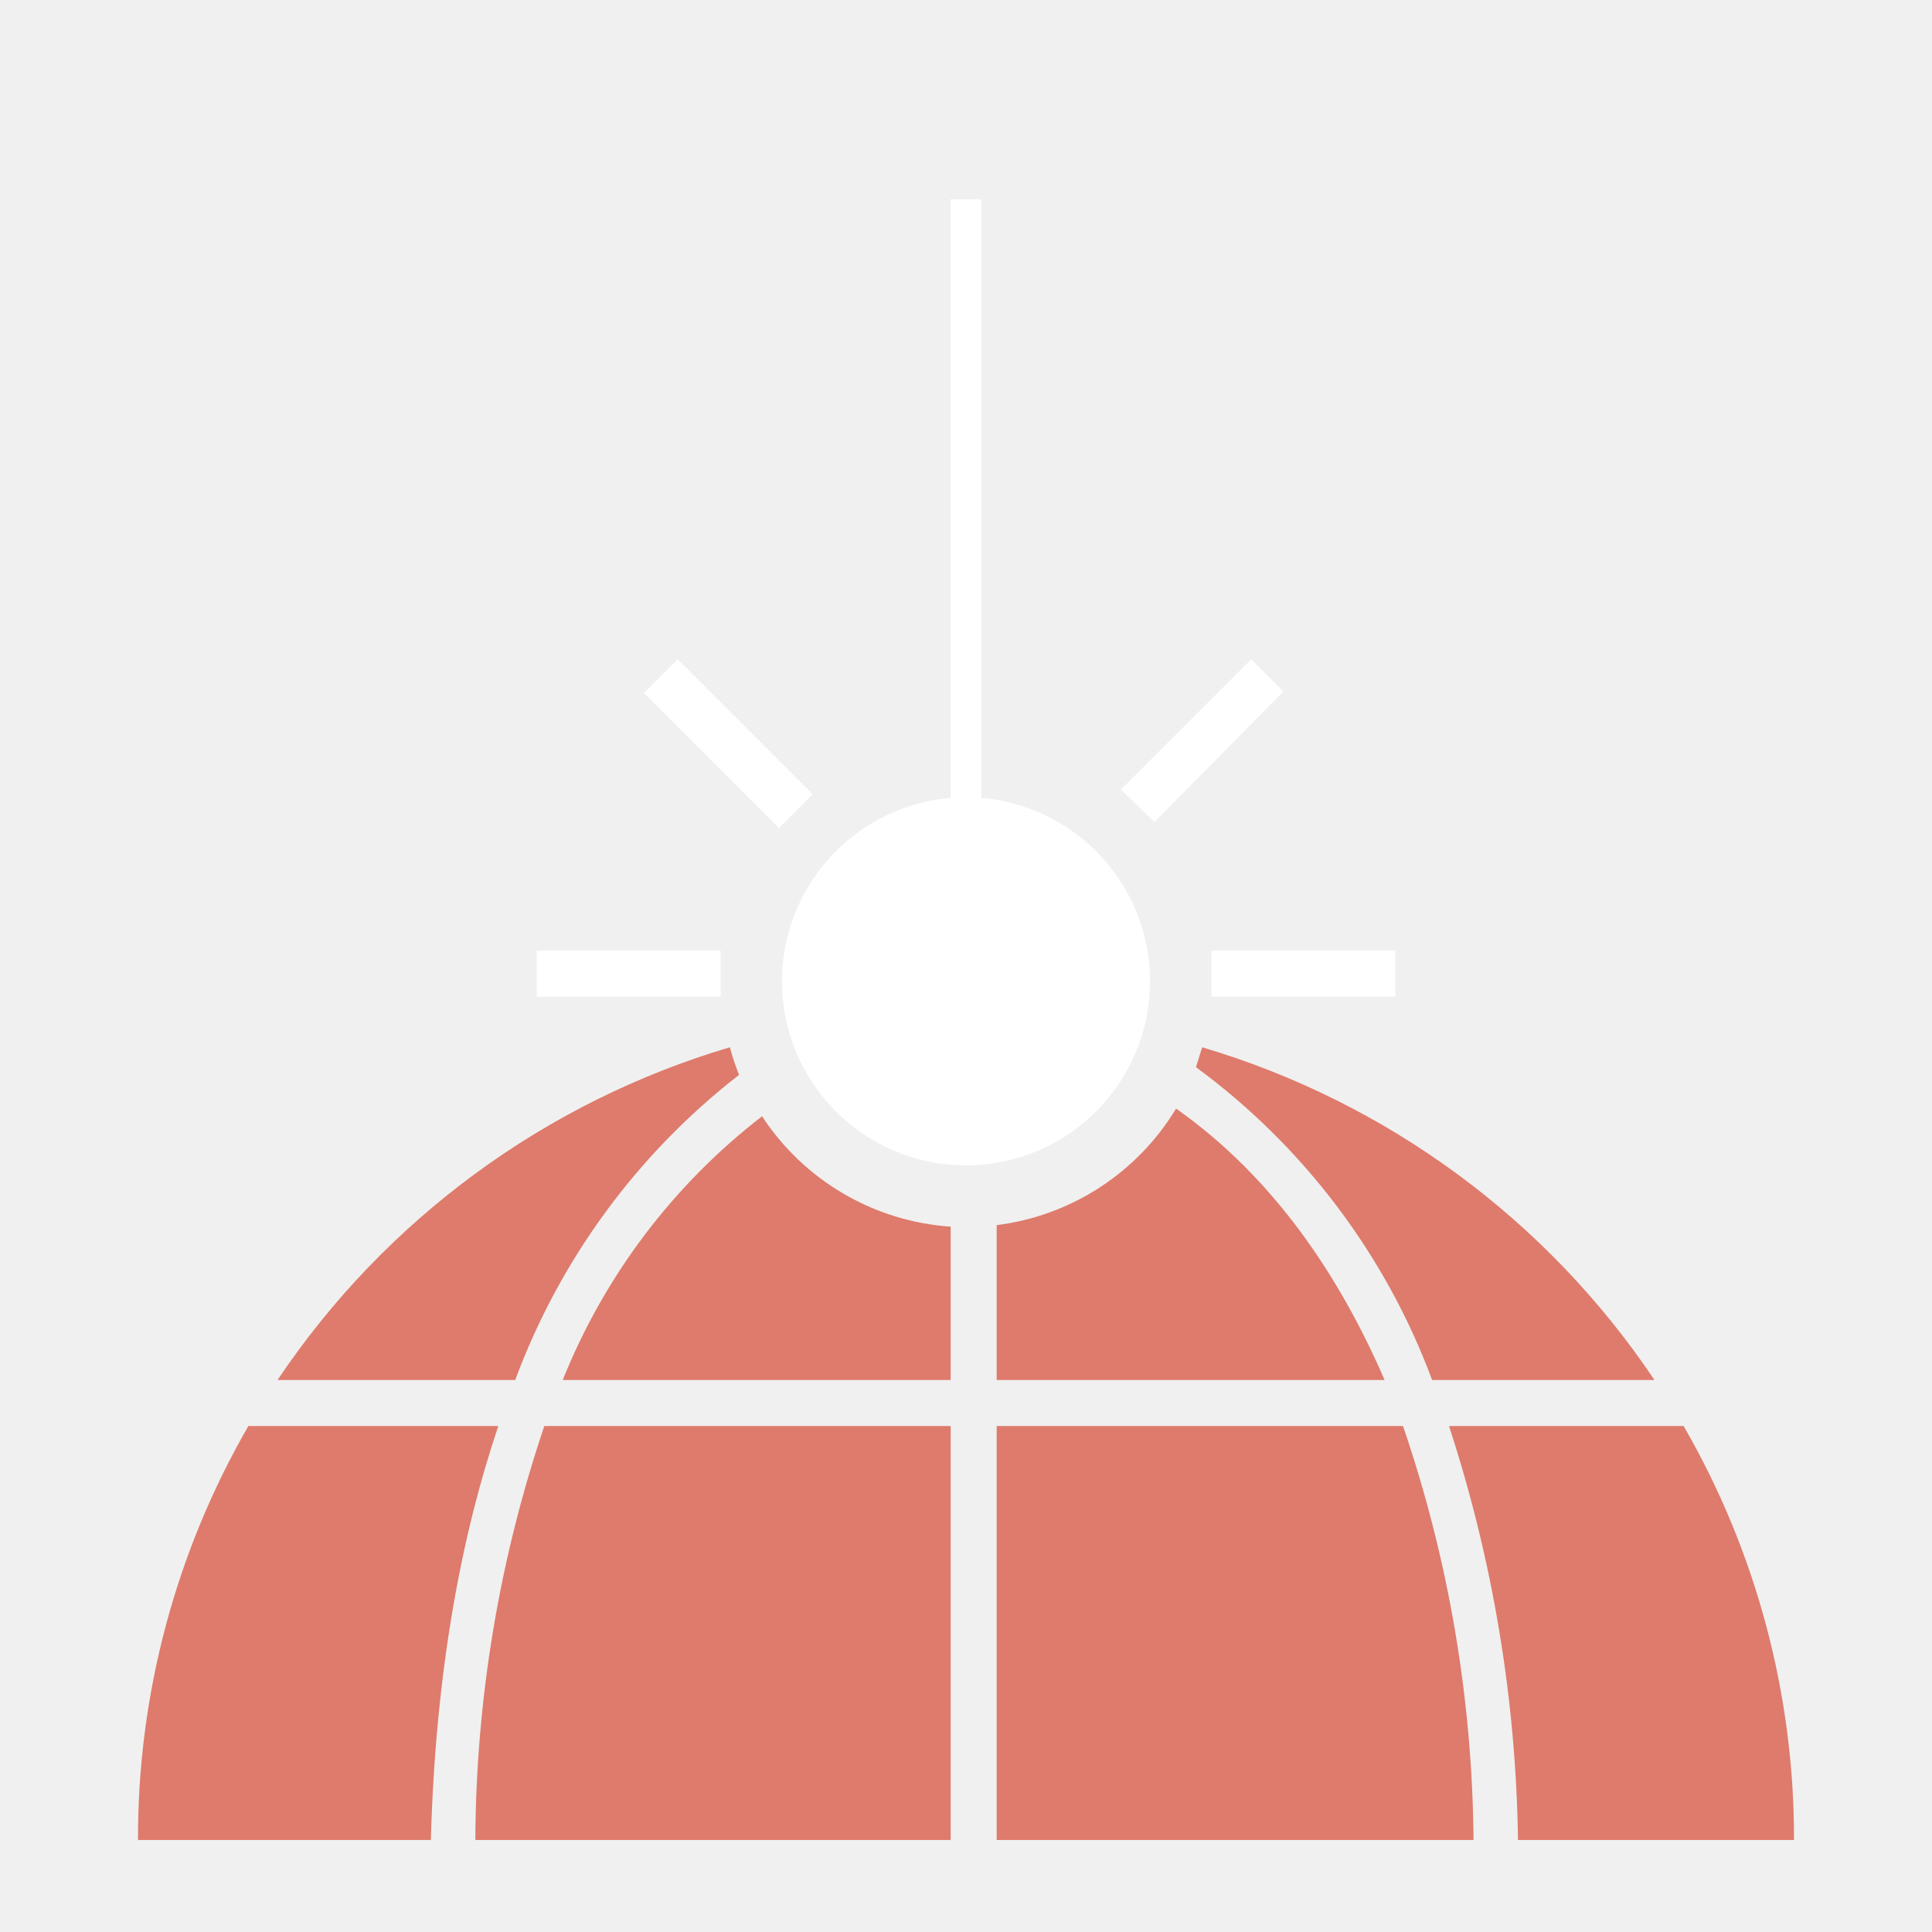
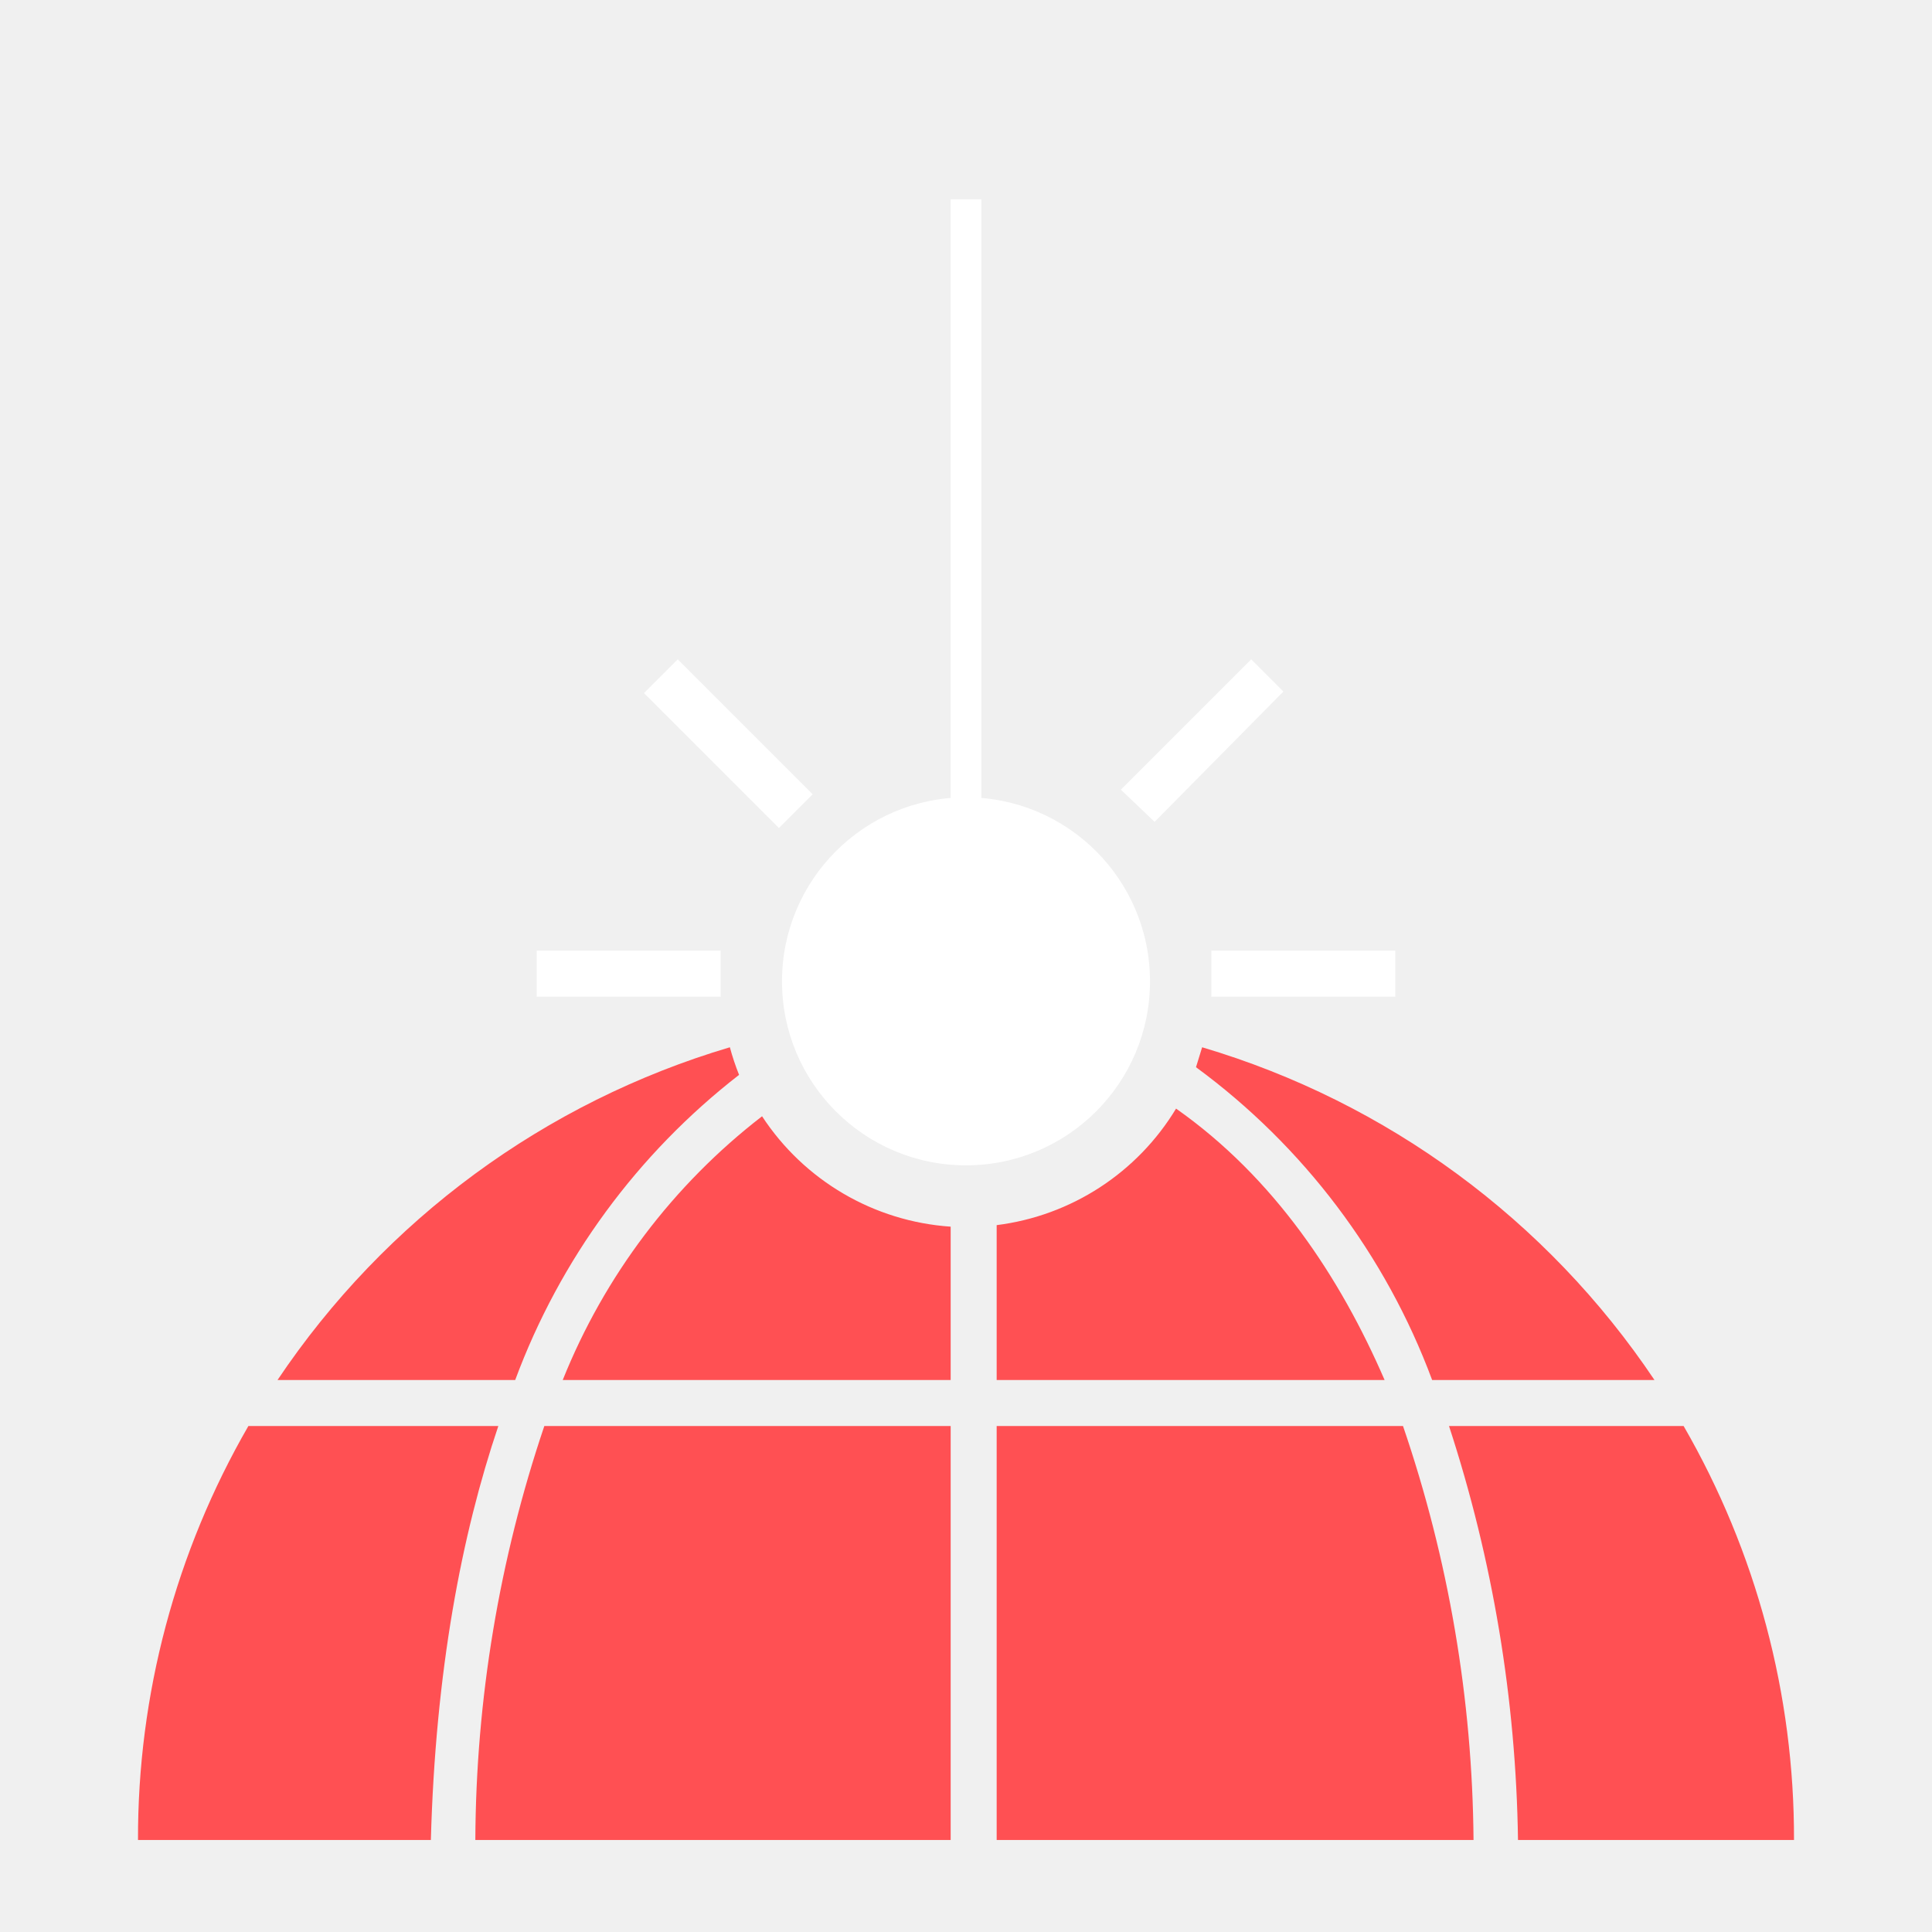
<svg xmlns="http://www.w3.org/2000/svg" viewBox="0 0 126 126" fill="#fff">
-   <path fill="#de7b6c" d="M99 120a91 91 0 0 0-4.5-27h15.3a53.7 53.7 0 0 1 7.2 27H99ZM78 69.6l.4-1.3A54 54 0 0 1 107.9 90H93.4A44.6 44.6 0 0 0 78 69.6Zm-29.8.5A45 45 0 0 0 33.6 90H18.1a54 54 0 0 1 29.5-21.7 16 16 0 0 0 .6 1.8ZM28.1 120H9a53.7 53.7 0 0 1 7.2-27h16.3c-2.4 7.1-4.1 16-4.4 27ZM63 174a53.7 53.7 0 0 1-32.6-11h65.2A53.7 53.7 0 0 1 63 174Zm33-54H65V93h26.5a85.5 85.5 0 0 1 4.6 27Zm-5.7-30H65V79.9a16 16 0 0 0 11.7-7.6c6.4 4.5 10.7 11 13.6 17.7ZM62 120H31a85.5 85.5 0 0 1 4.5-27H62v27ZM36.7 90a41 41 0 0 1 13-17.2A16 16 0 0 0 62 80v10H36.7Z" />
+   <path fill="#FF5053" d="M99 120a91 91 0 0 0-4.5-27h15.3a53.7 53.7 0 0 1 7.2 27H99ZM78 69.6l.4-1.3A54 54 0 0 1 107.9 90H93.4A44.6 44.6 0 0 0 78 69.6Zm-29.8.5A45 45 0 0 0 33.6 90H18.1a54 54 0 0 1 29.5-21.7 16 16 0 0 0 .6 1.8ZM28.1 120H9a53.7 53.7 0 0 1 7.2-27h16.3c-2.4 7.1-4.1 16-4.4 27ZM63 174a53.7 53.7 0 0 1-32.6-11h65.2A53.7 53.7 0 0 1 63 174Zm33-54H65V93h26.5a85.5 85.5 0 0 1 4.6 27Zm-5.7-30H65V79.9a16 16 0 0 0 11.7-7.6c6.4 4.5 10.7 11 13.6 17.7ZM62 120H31a85.5 85.5 0 0 1 4.5-27H62v27ZM36.7 90a41 41 0 0 1 13-17.2A16 16 0 0 0 62 80v10H36.7Z" />
  <circle cx="63" cy="64" r="12" />
  <path d="M35 62h12v3H35zM79 62h12v3H79z" />
  <path d="m73.1 51.5 8.5-8.5 2.1 2.1-8.4 8.5Z" />
  <path d="M53 51.8 44.2 43 42 45.2l8.8 8.8Z" />
  <path d="M62 13h2v45h-2z" />
</svg>
